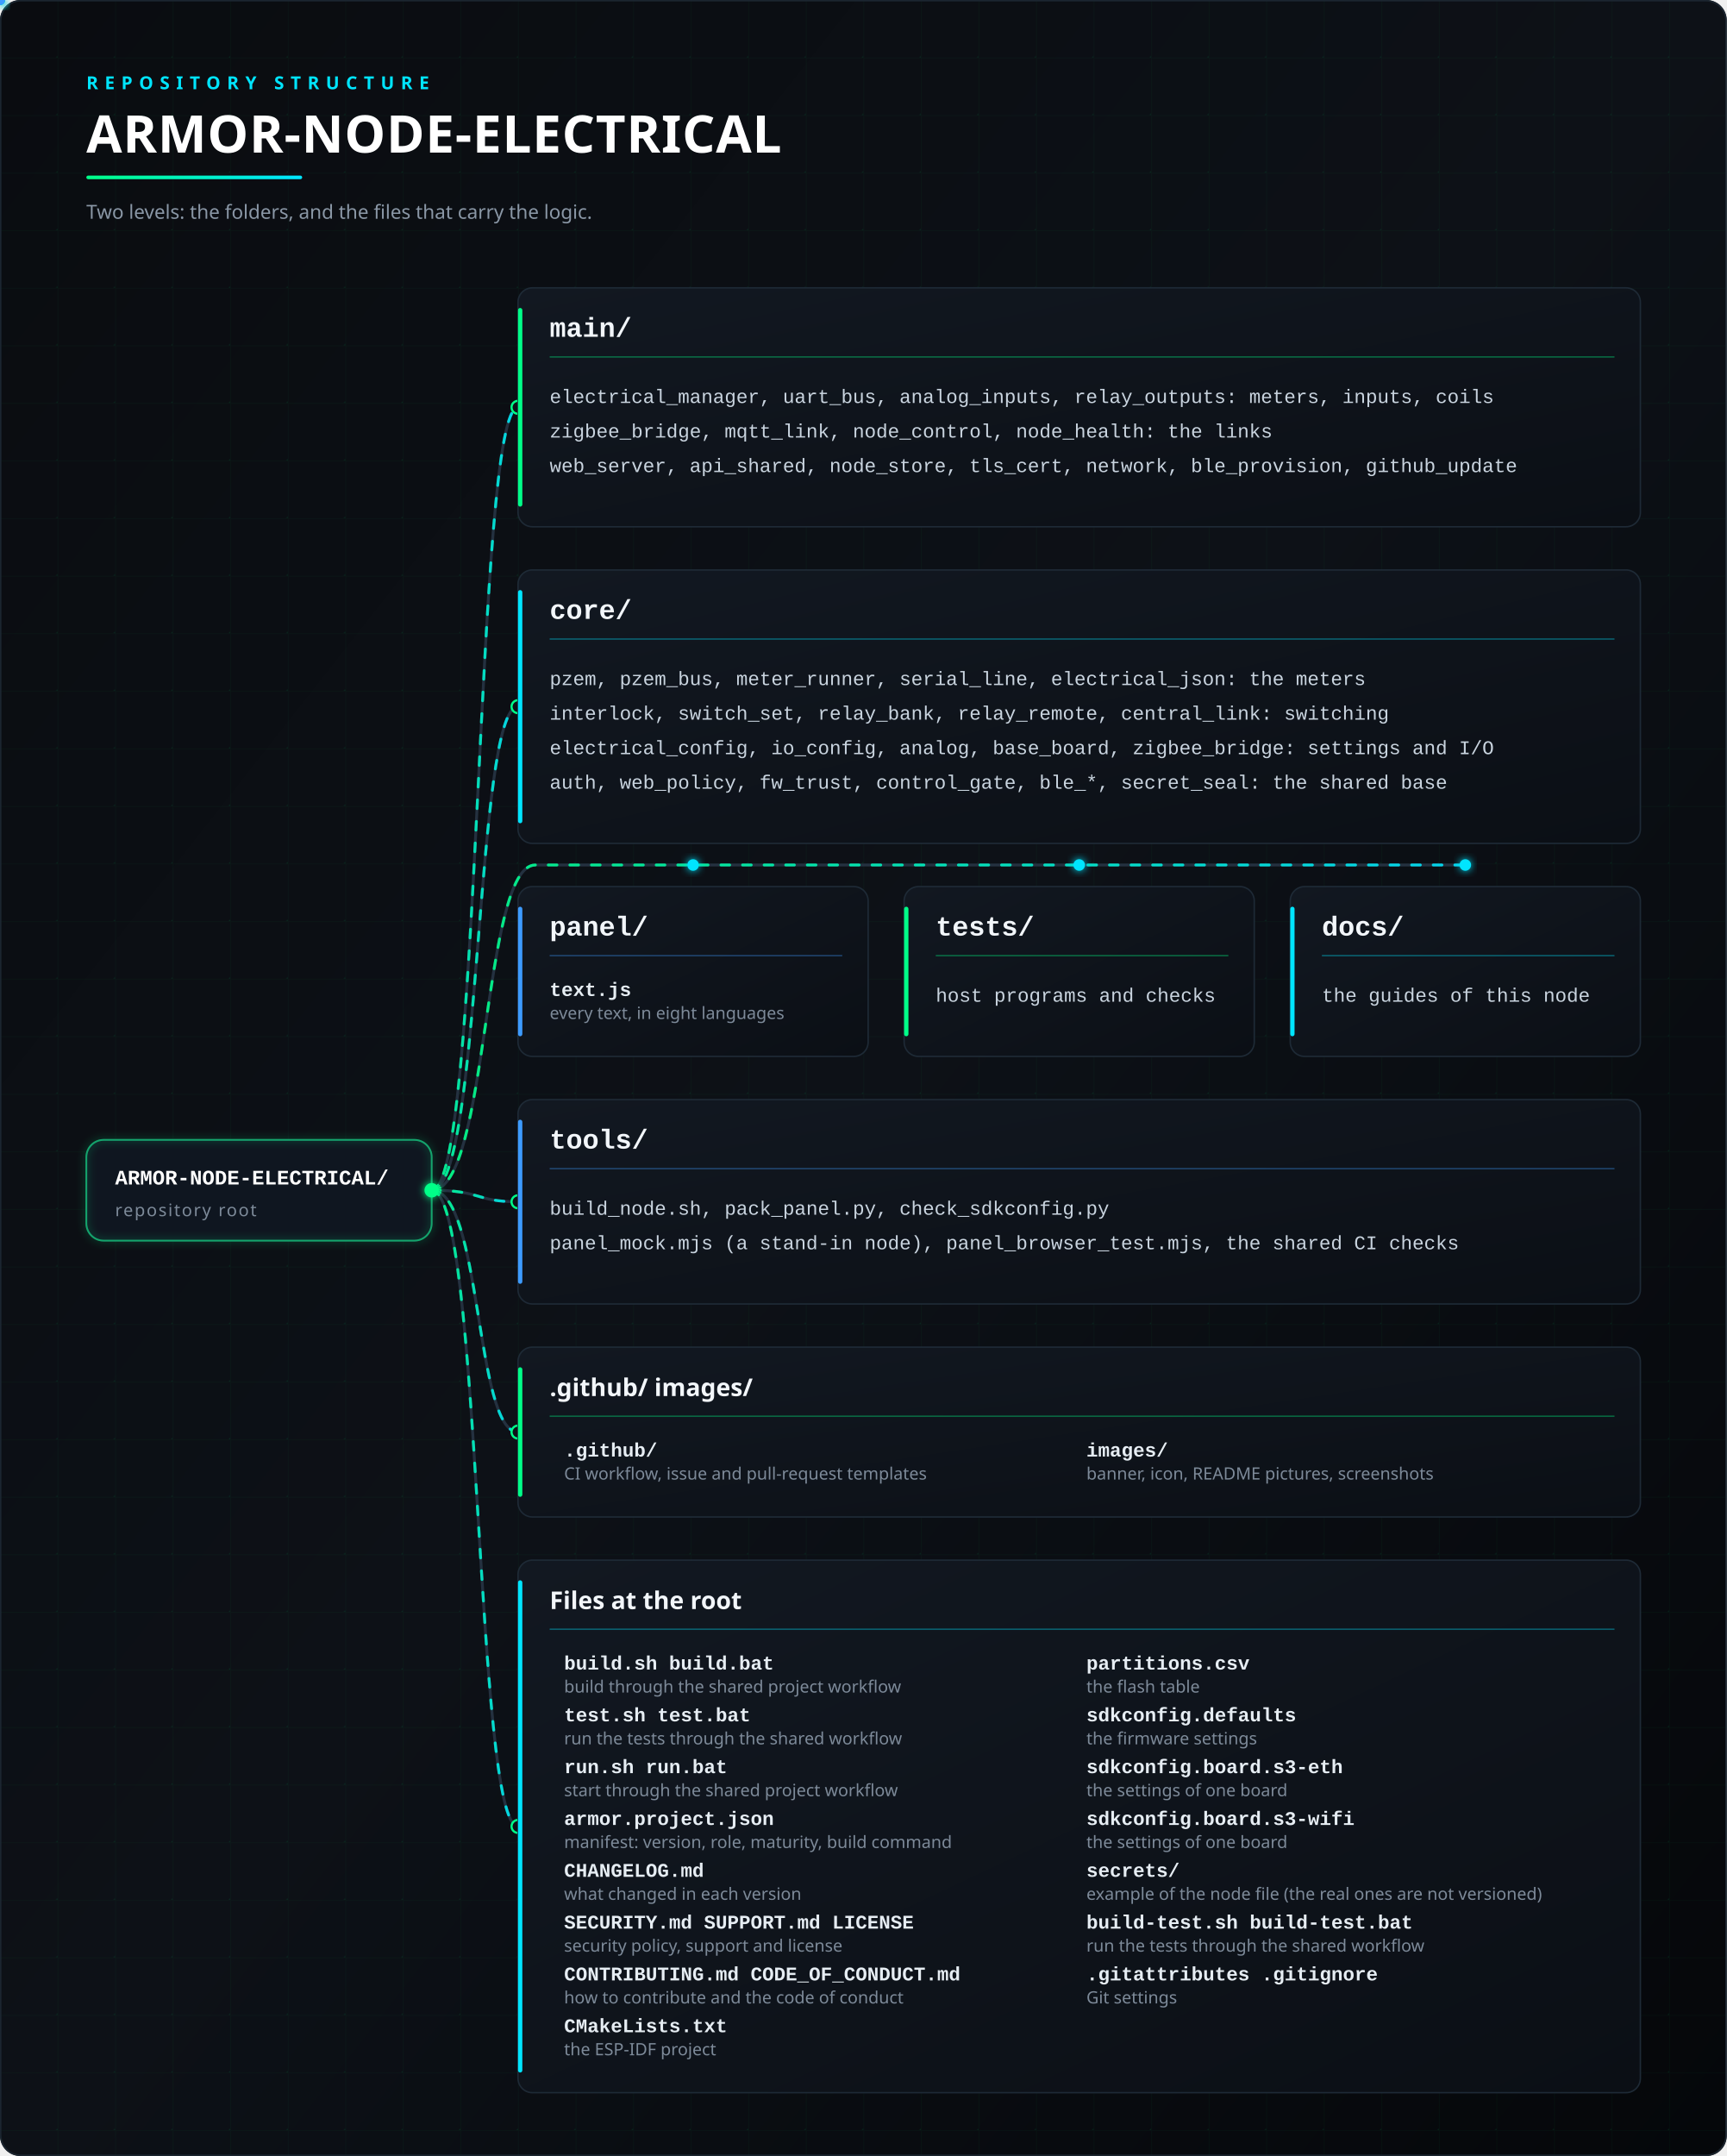
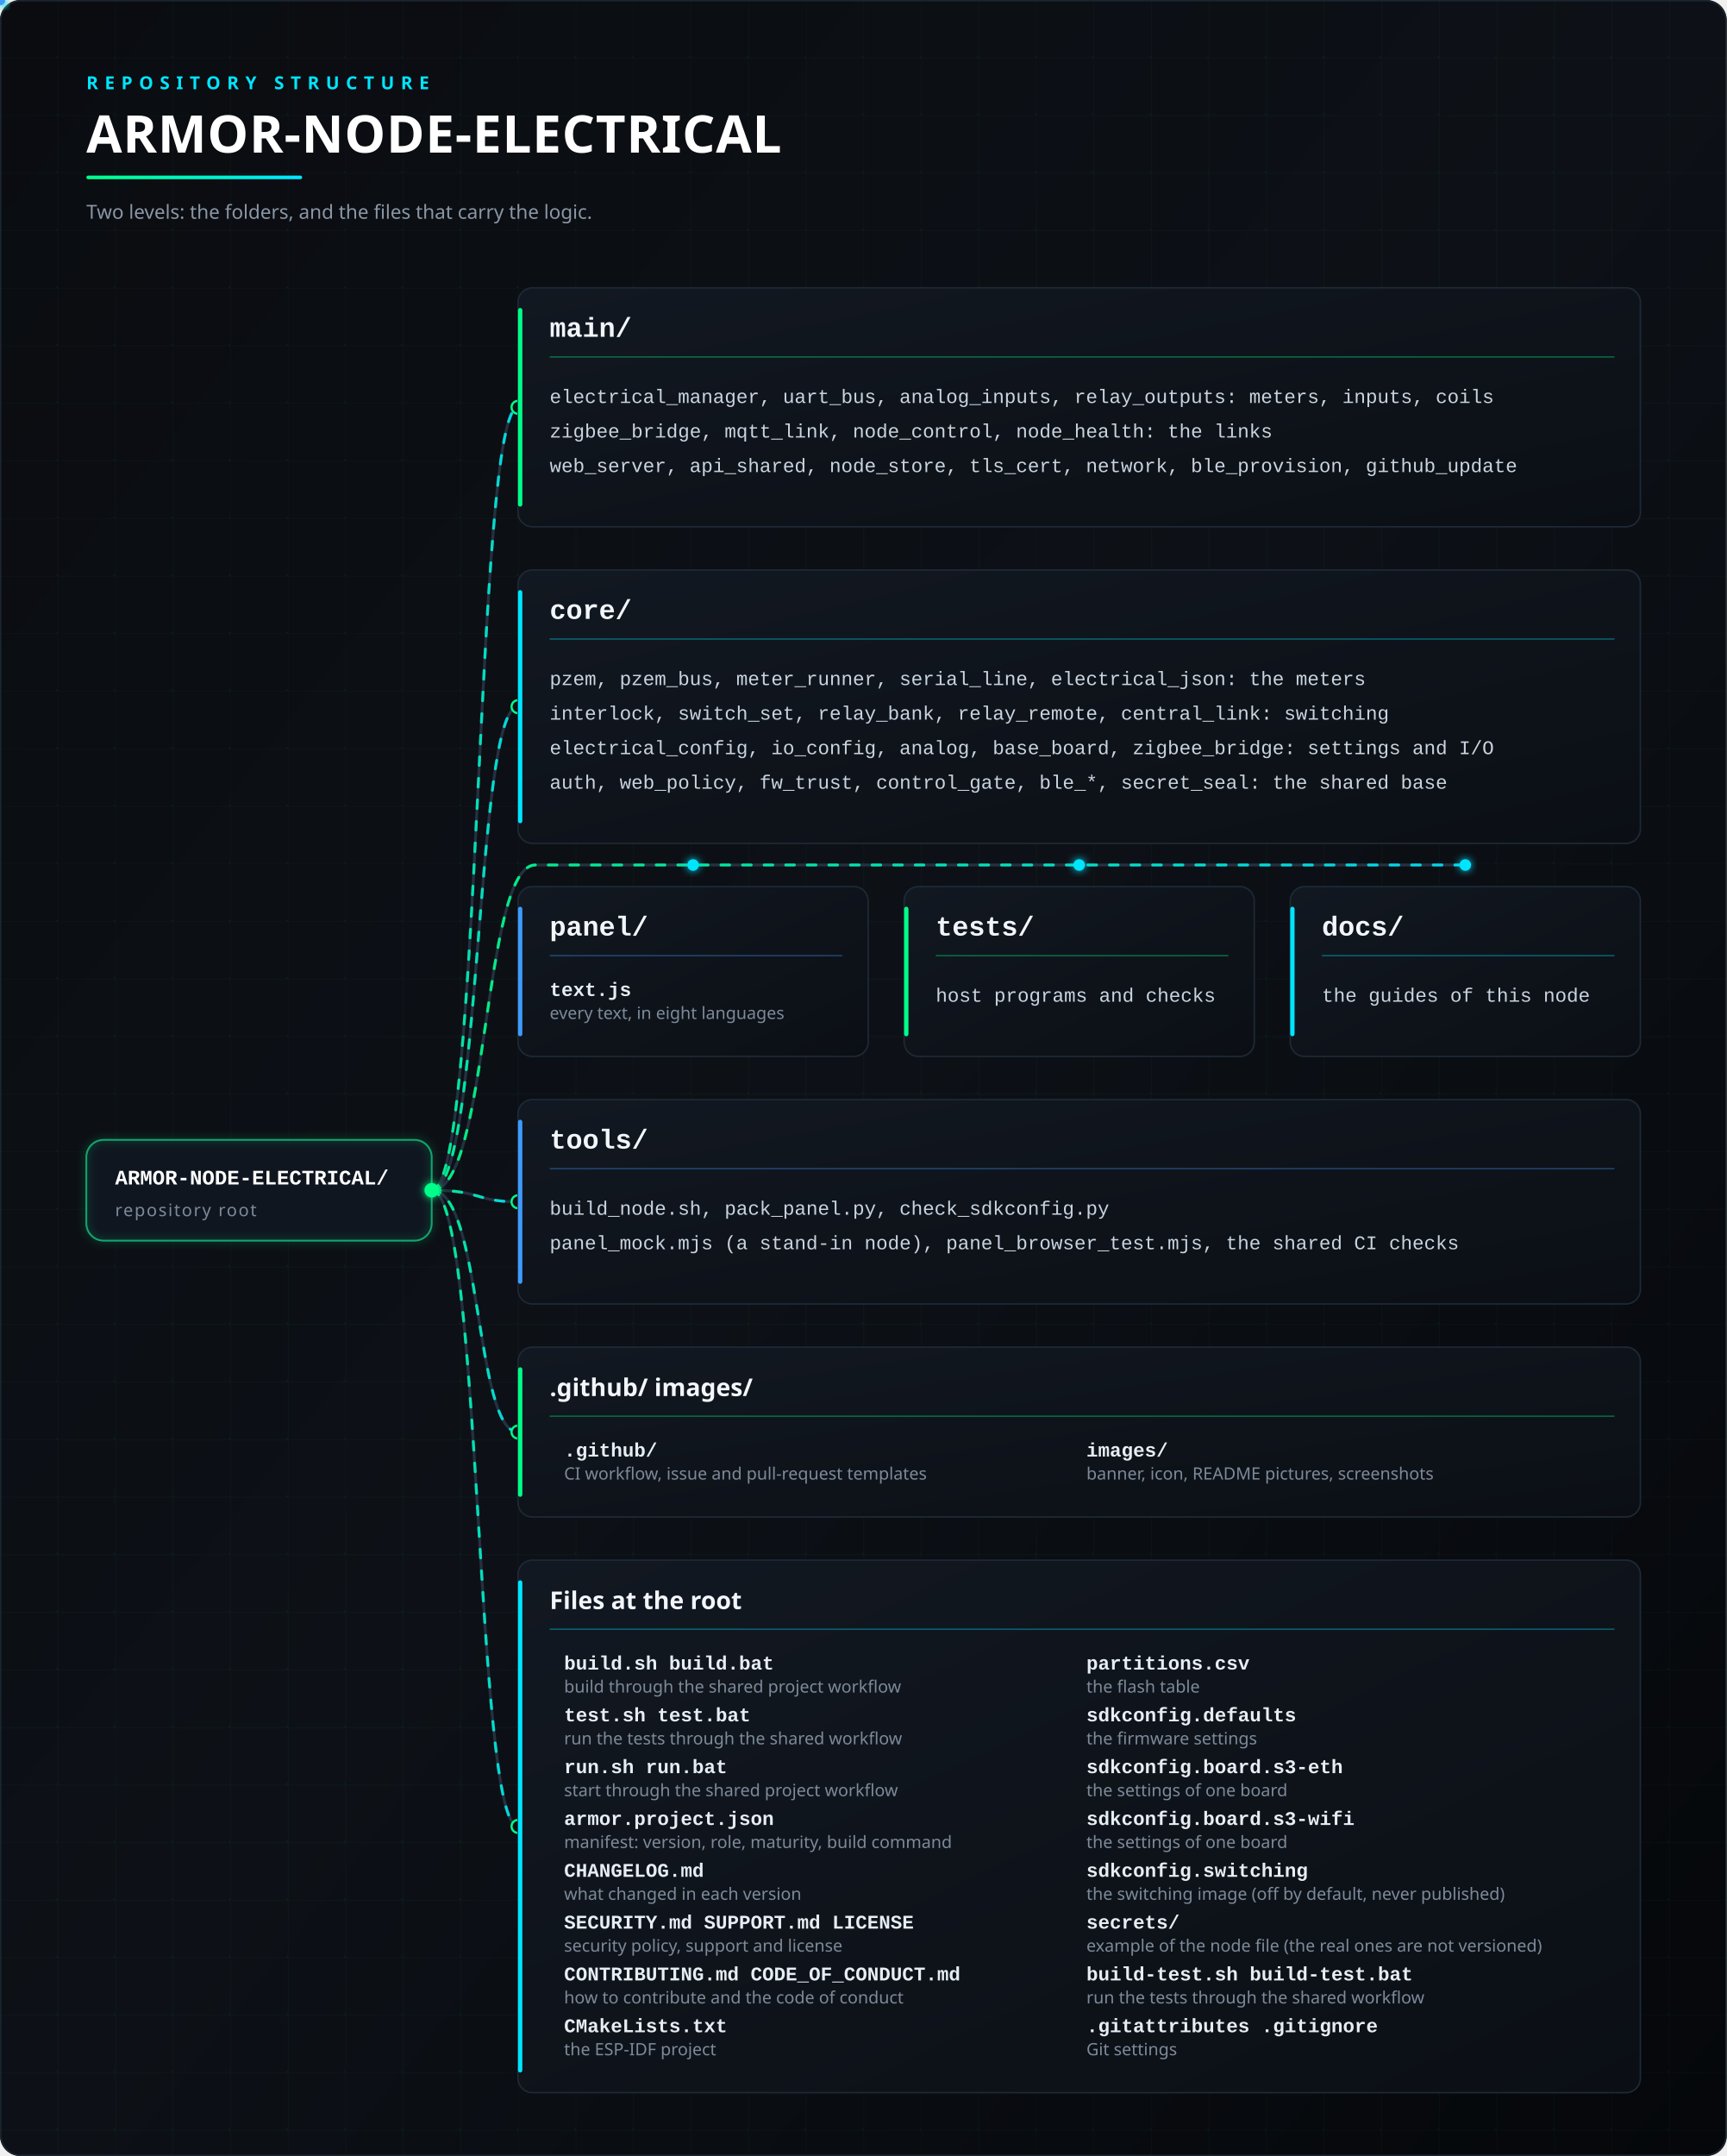
<svg xmlns="http://www.w3.org/2000/svg" viewBox="0 0 1200 1498" width="100%" role="img" aria-labelledby="t d">
  <defs>
    <linearGradient id="bg" x1="0" y1="0" x2="1" y2="1">
      <stop offset="0" stop-color="#0A0C10" />
      <stop offset="0.5" stop-color="#0D1117" />
      <stop offset="1" stop-color="#05070A" />
    </linearGradient>
    <linearGradient id="card" x1="0" y1="0" x2="1" y2="1">
      <stop offset="0" stop-color="#121821" />
      <stop offset="1" stop-color="#0B0F15" />
    </linearGradient>
    <linearGradient id="line" x1="0" y1="0" x2="1" y2="0">
      <stop offset="0" stop-color="#00FF88" />
      <stop offset="1" stop-color="#00E5FF" />
    </linearGradient>
    <filter id="glow" x="-50%" y="-50%" width="200%" height="200%">
      <feGaussianBlur stdDeviation="3" result="b" />
      <feMerge>
        <feMergeNode in="b" />
        <feMergeNode in="SourceGraphic" />
      </feMerge>
    </filter>
    <pattern id="grid" width="40" height="40" patternUnits="userSpaceOnUse">
      <path d="M40 0H0V40" fill="none" stroke="#00FF88" stroke-opacity="0.035" />
      <circle cx="40" cy="40" r="1" fill="#00FF88" fill-opacity="0.09" />
    </pattern>
  </defs>
  <rect width="1200" height="1498" rx="14" fill="url(#bg)" />
  <rect width="1200" height="1498" rx="14" fill="url(#grid)" />
  <rect x="0.5" y="0.5" width="1199" height="1497" rx="14" fill="none" stroke="#1B2530" />
  <text x="60" y="62" font-family="'Segoe UI','Noto Sans','Noto Sans CJK SC','Microsoft YaHei','Yu Gothic','Helvetica Neue',Helvetica,Arial,sans-serif" font-size="12.5" font-weight="600" fill="#00E5FF" text-anchor="start" letter-spacing="4.5">REPOSITORY STRUCTURE</text>
  <text x="60" y="106" font-family="'Segoe UI','Noto Sans','Noto Sans CJK SC','Microsoft YaHei','Yu Gothic','Helvetica Neue',Helvetica,Arial,sans-serif" font-size="36" font-weight="700" fill="#FFFFFF" text-anchor="start" letter-spacing="0.5">ARMOR-NODE-ELECTRICAL</text>
  <rect x="60" y="122" width="150" height="2.5" rx="1.25" fill="url(#line)">
    <animate attributeName="width" values="40;150;150" keyTimes="0;0.4;1" dur="3s" repeatCount="indefinite" />
  </rect>
  <text x="60" y="152" font-family="'Segoe UI','Noto Sans','Noto Sans CJK SC','Microsoft YaHei','Yu Gothic','Helvetica Neue',Helvetica,Arial,sans-serif" font-size="13.5" font-weight="400" fill="#8A97A6" text-anchor="start">Two levels: the folders, and the files that carry the logic.</text>
  <path id="c0" d="M300,827 C335,827 330,283 360,283" fill="none" stroke="#243140" stroke-width="2" />
  <path d="M300,827 C335,827 330,283 360,283" fill="none" stroke="url(#line)" stroke-width="2" stroke-linecap="round" stroke-dasharray="6 9" opacity="0.9">
    <animate attributeName="stroke-dashoffset" from="0" to="-30" dur="1.6s" repeatCount="indefinite" />
  </path>
  <circle cx="360" cy="283" r="4.5" fill="#0D1117" stroke="#00FF88" stroke-width="1.5" />
  <path id="c1" d="M300,827 C335,827 330,491 360,491" fill="none" stroke="#243140" stroke-width="2" />
  <path d="M300,827 C335,827 330,491 360,491" fill="none" stroke="url(#line)" stroke-width="2" stroke-linecap="round" stroke-dasharray="6 9" opacity="0.9">
    <animate attributeName="stroke-dashoffset" from="0" to="-30" dur="1.6s" repeatCount="indefinite" />
  </path>
  <circle cx="360" cy="491" r="4.5" fill="#0D1117" stroke="#00FF88" stroke-width="1.5" />
  <path id="c2" d="M300,827 C340,827 335,601 372,601 H1018.33" fill="none" stroke="#243140" stroke-width="2" />
  <path d="M300,827 C340,827 335,601 372,601 H1018.33" fill="none" stroke="url(#line)" stroke-width="2" stroke-linecap="round" stroke-dasharray="6 9" opacity="0.9">
    <animate attributeName="stroke-dashoffset" from="0" to="-30" dur="1.6s" repeatCount="indefinite" />
  </path>
  <path d="M481.667,601 V616" stroke="url(#line)" stroke-width="2" fill="none" />
  <circle cx="481.667" cy="601" r="4" fill="#00E5FF" filter="url(#glow)" />
  <path d="M750,601 V616" stroke="url(#line)" stroke-width="2" fill="none" />
  <circle cx="750" cy="601" r="4" fill="#00E5FF" filter="url(#glow)" />
  <path d="M1018.33,601 V616" stroke="url(#line)" stroke-width="2" fill="none" />
  <circle cx="1018.33" cy="601" r="4" fill="#00E5FF" filter="url(#glow)" />
  <path id="c3" d="M300,827 C335,827 330,835 360,835" fill="none" stroke="#243140" stroke-width="2" />
  <path d="M300,827 C335,827 330,835 360,835" fill="none" stroke="url(#line)" stroke-width="2" stroke-linecap="round" stroke-dasharray="6 9" opacity="0.9">
    <animate attributeName="stroke-dashoffset" from="0" to="-30" dur="1.6s" repeatCount="indefinite" />
  </path>
  <circle cx="360" cy="835" r="4.5" fill="#0D1117" stroke="#00FF88" stroke-width="1.5" />
  <path id="c4" d="M300,827 C335,827 330,995 360,995" fill="none" stroke="#243140" stroke-width="2" />
  <path d="M300,827 C335,827 330,995 360,995" fill="none" stroke="url(#line)" stroke-width="2" stroke-linecap="round" stroke-dasharray="6 9" opacity="0.9">
    <animate attributeName="stroke-dashoffset" from="0" to="-30" dur="1.6s" repeatCount="indefinite" />
  </path>
  <circle cx="360" cy="995" r="4.5" fill="#0D1117" stroke="#00FF88" stroke-width="1.5" />
  <path id="c5" d="M300,827 C335,827 330,1269 360,1269" fill="none" stroke="#243140" stroke-width="2" />
  <path d="M300,827 C335,827 330,1269 360,1269" fill="none" stroke="url(#line)" stroke-width="2" stroke-linecap="round" stroke-dasharray="6 9" opacity="0.9">
    <animate attributeName="stroke-dashoffset" from="0" to="-30" dur="1.6s" repeatCount="indefinite" />
  </path>
  <circle cx="360" cy="1269" r="4.5" fill="#0D1117" stroke="#00FF88" stroke-width="1.5" />
  <circle r="3.5" fill="#00FF88" filter="url(#glow)">
    <animateMotion dur="3.4s" repeatCount="indefinite">
      <mpath href="#c0" />
    </animateMotion>
  </circle>
  <circle r="3.5" fill="#00E5FF" filter="url(#glow)">
    <animateMotion dur="4.2s" repeatCount="indefinite">
      <mpath href="#c1" />
    </animateMotion>
  </circle>
  <circle r="3.5" fill="#3D9BFF" filter="url(#glow)">
    <animateMotion dur="5.0s" repeatCount="indefinite">
      <mpath href="#c2" />
    </animateMotion>
  </circle>
  <circle r="3.5" fill="#00FF88" filter="url(#glow)">
    <animateMotion dur="5.8s" repeatCount="indefinite">
      <mpath href="#c3" />
    </animateMotion>
  </circle>
  <circle r="3.5" fill="#00E5FF" filter="url(#glow)">
    <animateMotion dur="6.6s" repeatCount="indefinite">
      <mpath href="#c4" />
    </animateMotion>
  </circle>
  <circle r="3.5" fill="#3D9BFF" filter="url(#glow)">
    <animateMotion dur="7.4s" repeatCount="indefinite">
      <mpath href="#c5" />
    </animateMotion>
  </circle>
  <rect x="60" y="792" width="240" height="70" rx="12" fill="#0F1620" stroke="#2A3A4C" stroke-width="1.2" />
  <rect x="60" y="792" width="240" height="70" rx="12" fill="none" stroke="#00FF88" stroke-opacity="0.5" stroke-width="1.2" filter="url(#glow)">
    <animate attributeName="stroke-opacity" values="0.15;0.6;0.15" dur="3.6s" repeatCount="indefinite" />
  </rect>
  <text x="80" y="823" font-family="'JetBrains Mono','Cascadia Code','SFMono-Regular',Consolas,'Liberation Mono',monospace" font-size="14.4" font-weight="700" fill="#FFFFFF" text-anchor="start">ARMOR-NODE-ELECTRICAL/</text>
  <text x="80" y="845" font-family="'Segoe UI','Noto Sans','Noto Sans CJK SC','Microsoft YaHei','Yu Gothic','Helvetica Neue',Helvetica,Arial,sans-serif" font-size="12" font-weight="400" fill="#7D8A99" text-anchor="start" letter-spacing="1">repository root</text>
  <circle cx="300" cy="827" r="5" fill="#00FF88" filter="url(#glow)" />
  <rect x="360" y="200" width="780" height="166" rx="10" fill="url(#card)" stroke="#1E2A36" stroke-width="1" />
  <rect x="360" y="214" width="3" height="138" rx="1.5" fill="#00FF88">
    <animate attributeName="opacity" values="0.55;1;0.55" dur="4s" begin="0s" repeatCount="indefinite" />
  </rect>
  <text x="382" y="234" font-family="'JetBrains Mono','Cascadia Code','SFMono-Regular',Consolas,'Liberation Mono',monospace" font-size="19" font-weight="700" fill="#F2F6FA" text-anchor="start">main/</text>
  <line x1="382" y1="248" x2="1122" y2="248" stroke="#00FF88" stroke-opacity="0.35" stroke-width="1" />
  <text x="382" y="280" font-family="'JetBrains Mono','Cascadia Code','SFMono-Regular',Consolas,'Liberation Mono',monospace" font-size="13.5" font-weight="400" fill="#C9D4DF" text-anchor="start">electrical_manager, uart_bus, analog_inputs, relay_outputs: meters, inputs, coils</text>
  <text x="382" y="304" font-family="'JetBrains Mono','Cascadia Code','SFMono-Regular',Consolas,'Liberation Mono',monospace" font-size="13.5" font-weight="400" fill="#C9D4DF" text-anchor="start">zigbee_bridge, mqtt_link, node_control, node_health: the links</text>
  <text x="382" y="328" font-family="'JetBrains Mono','Cascadia Code','SFMono-Regular',Consolas,'Liberation Mono',monospace" font-size="13.5" font-weight="400" fill="#C9D4DF" text-anchor="start">web_server, api_shared, node_store, tls_cert, network, ble_provision, github_update</text>
  <rect x="360" y="396" width="780" height="190" rx="10" fill="url(#card)" stroke="#1E2A36" stroke-width="1" />
  <rect x="360" y="410" width="3" height="162" rx="1.5" fill="#00E5FF">
    <animate attributeName="opacity" values="0.55;1;0.55" dur="4s" begin="0.6s" repeatCount="indefinite" />
  </rect>
  <text x="382" y="430" font-family="'JetBrains Mono','Cascadia Code','SFMono-Regular',Consolas,'Liberation Mono',monospace" font-size="19" font-weight="700" fill="#F2F6FA" text-anchor="start">core/</text>
  <line x1="382" y1="444" x2="1122" y2="444" stroke="#00E5FF" stroke-opacity="0.35" stroke-width="1" />
  <text x="382" y="476" font-family="'JetBrains Mono','Cascadia Code','SFMono-Regular',Consolas,'Liberation Mono',monospace" font-size="13.5" font-weight="400" fill="#C9D4DF" text-anchor="start">pzem, pzem_bus, meter_runner, serial_line, electrical_json: the meters</text>
  <text x="382" y="500" font-family="'JetBrains Mono','Cascadia Code','SFMono-Regular',Consolas,'Liberation Mono',monospace" font-size="13.5" font-weight="400" fill="#C9D4DF" text-anchor="start">interlock, switch_set, relay_bank, relay_remote, central_link: switching</text>
  <text x="382" y="524" font-family="'JetBrains Mono','Cascadia Code','SFMono-Regular',Consolas,'Liberation Mono',monospace" font-size="13.5" font-weight="400" fill="#C9D4DF" text-anchor="start">electrical_config, io_config, analog, base_board, zigbee_bridge: settings and I/O</text>
  <text x="382" y="548" font-family="'JetBrains Mono','Cascadia Code','SFMono-Regular',Consolas,'Liberation Mono',monospace" font-size="13.5" font-weight="400" fill="#C9D4DF" text-anchor="start">auth, web_policy, fw_trust, control_gate, ble_*, secret_seal: the shared base</text>
  <rect x="360" y="616" width="243.333" height="118" rx="10" fill="url(#card)" stroke="#1E2A36" stroke-width="1" />
  <rect x="360" y="630" width="3" height="90" rx="1.5" fill="#3D9BFF">
    <animate attributeName="opacity" values="0.55;1;0.55" dur="4s" begin="1.2s" repeatCount="indefinite" />
  </rect>
  <text x="382" y="650" font-family="'JetBrains Mono','Cascadia Code','SFMono-Regular',Consolas,'Liberation Mono',monospace" font-size="19" font-weight="700" fill="#F2F6FA" text-anchor="start">panel/</text>
  <line x1="382" y1="664" x2="585.333" y2="664" stroke="#3D9BFF" stroke-opacity="0.35" stroke-width="1" />
  <text x="382" y="692" font-family="'JetBrains Mono','Cascadia Code','SFMono-Regular',Consolas,'Liberation Mono',monospace" font-size="13.5" font-weight="600" fill="#E6EDF3" text-anchor="start">text.js</text>
  <text x="382" y="708" font-family="'Segoe UI','Noto Sans','Noto Sans CJK SC','Microsoft YaHei','Yu Gothic','Helvetica Neue',Helvetica,Arial,sans-serif" font-size="11.8" font-weight="400" fill="#7D8A99" text-anchor="start">every text, in eight languages</text>
  <rect x="628.333" y="616" width="243.333" height="118" rx="10" fill="url(#card)" stroke="#1E2A36" stroke-width="1" />
  <rect x="628.333" y="630" width="3" height="90" rx="1.5" fill="#00FF88">
    <animate attributeName="opacity" values="0.55;1;0.55" dur="4s" begin="1.8s" repeatCount="indefinite" />
  </rect>
  <text x="650.333" y="650" font-family="'JetBrains Mono','Cascadia Code','SFMono-Regular',Consolas,'Liberation Mono',monospace" font-size="19" font-weight="700" fill="#F2F6FA" text-anchor="start">tests/</text>
  <line x1="650.333" y1="664" x2="853.667" y2="664" stroke="#00FF88" stroke-opacity="0.35" stroke-width="1" />
  <text x="650.333" y="696" font-family="'JetBrains Mono','Cascadia Code','SFMono-Regular',Consolas,'Liberation Mono',monospace" font-size="13.5" font-weight="400" fill="#C9D4DF" text-anchor="start">host programs and checks</text>
  <rect x="896.667" y="616" width="243.333" height="118" rx="10" fill="url(#card)" stroke="#1E2A36" stroke-width="1" />
  <rect x="896.667" y="630" width="3" height="90" rx="1.5" fill="#00E5FF">
    <animate attributeName="opacity" values="0.55;1;0.55" dur="4s" begin="2.4s" repeatCount="indefinite" />
  </rect>
  <text x="918.667" y="650" font-family="'JetBrains Mono','Cascadia Code','SFMono-Regular',Consolas,'Liberation Mono',monospace" font-size="19" font-weight="700" fill="#F2F6FA" text-anchor="start">docs/</text>
  <line x1="918.667" y1="664" x2="1122" y2="664" stroke="#00E5FF" stroke-opacity="0.35" stroke-width="1" />
  <text x="918.667" y="696" font-family="'JetBrains Mono','Cascadia Code','SFMono-Regular',Consolas,'Liberation Mono',monospace" font-size="13.5" font-weight="400" fill="#C9D4DF" text-anchor="start">the guides of this node</text>
  <rect x="360" y="764" width="780" height="142" rx="10" fill="url(#card)" stroke="#1E2A36" stroke-width="1" />
  <rect x="360" y="778" width="3" height="114" rx="1.5" fill="#3D9BFF">
    <animate attributeName="opacity" values="0.55;1;0.55" dur="4s" begin="3s" repeatCount="indefinite" />
  </rect>
  <text x="382" y="798" font-family="'JetBrains Mono','Cascadia Code','SFMono-Regular',Consolas,'Liberation Mono',monospace" font-size="19" font-weight="700" fill="#F2F6FA" text-anchor="start">tools/</text>
  <line x1="382" y1="812" x2="1122" y2="812" stroke="#3D9BFF" stroke-opacity="0.35" stroke-width="1" />
  <text x="382" y="844" font-family="'JetBrains Mono','Cascadia Code','SFMono-Regular',Consolas,'Liberation Mono',monospace" font-size="13.5" font-weight="400" fill="#C9D4DF" text-anchor="start">build_node.sh, pack_panel.py, check_sdkconfig.py</text>
  <text x="382" y="868" font-family="'JetBrains Mono','Cascadia Code','SFMono-Regular',Consolas,'Liberation Mono',monospace" font-size="13.5" font-weight="400" fill="#C9D4DF" text-anchor="start">panel_mock.mjs (a stand-in node), panel_browser_test.mjs, the shared CI checks</text>
  <rect x="360" y="936" width="780" height="118" rx="10" fill="url(#card)" stroke="#1E2A36" stroke-width="1" />
  <rect x="360" y="950" width="3" height="90" rx="1.5" fill="#00FF88">
    <animate attributeName="opacity" values="0.55;1;0.55" dur="4s" begin="3.6s" repeatCount="indefinite" />
  </rect>
  <text x="382" y="970" font-family="'Segoe UI','Noto Sans','Noto Sans CJK SC','Microsoft YaHei','Yu Gothic','Helvetica Neue',Helvetica,Arial,sans-serif" font-size="17" font-weight="700" fill="#F2F6FA" text-anchor="start">.github/ images/</text>
  <line x1="382" y1="984" x2="1122" y2="984" stroke="#00FF88" stroke-opacity="0.35" stroke-width="1" />
  <text x="392" y="1012" font-family="'JetBrains Mono','Cascadia Code','SFMono-Regular',Consolas,'Liberation Mono',monospace" font-size="13.5" font-weight="600" fill="#E6EDF3" text-anchor="start">.github/</text>
  <text x="392" y="1028" font-family="'Segoe UI','Noto Sans','Noto Sans CJK SC','Microsoft YaHei','Yu Gothic','Helvetica Neue',Helvetica,Arial,sans-serif" font-size="11.8" font-weight="400" fill="#7D8A99" text-anchor="start">CI workflow, issue and pull-request templates</text>
  <text x="755" y="1012" font-family="'JetBrains Mono','Cascadia Code','SFMono-Regular',Consolas,'Liberation Mono',monospace" font-size="13.5" font-weight="600" fill="#E6EDF3" text-anchor="start">images/</text>
  <text x="755" y="1028" font-family="'Segoe UI','Noto Sans','Noto Sans CJK SC','Microsoft YaHei','Yu Gothic','Helvetica Neue',Helvetica,Arial,sans-serif" font-size="11.8" font-weight="400" fill="#7D8A99" text-anchor="start">banner, icon, README pictures, screenshots</text>
  <rect x="360" y="1084" width="780" height="370" rx="10" fill="url(#card)" stroke="#1E2A36" stroke-width="1" />
  <rect x="360" y="1098" width="3" height="342" rx="1.5" fill="#00E5FF">
    <animate attributeName="opacity" values="0.55;1;0.55" dur="4s" begin="4.2s" repeatCount="indefinite" />
  </rect>
  <text x="382" y="1118" font-family="'Segoe UI','Noto Sans','Noto Sans CJK SC','Microsoft YaHei','Yu Gothic','Helvetica Neue',Helvetica,Arial,sans-serif" font-size="17" font-weight="700" fill="#F2F6FA" text-anchor="start">Files at the root</text>
  <line x1="382" y1="1132" x2="1122" y2="1132" stroke="#00E5FF" stroke-opacity="0.35" stroke-width="1" />
  <text x="392" y="1160" font-family="'JetBrains Mono','Cascadia Code','SFMono-Regular',Consolas,'Liberation Mono',monospace" font-size="13.5" font-weight="600" fill="#E6EDF3" text-anchor="start">build.sh  build.bat</text>
  <text x="392" y="1176" font-family="'Segoe UI','Noto Sans','Noto Sans CJK SC','Microsoft YaHei','Yu Gothic','Helvetica Neue',Helvetica,Arial,sans-serif" font-size="11.8" font-weight="400" fill="#7D8A99" text-anchor="start">build through the shared project workflow</text>
  <text x="392" y="1196" font-family="'JetBrains Mono','Cascadia Code','SFMono-Regular',Consolas,'Liberation Mono',monospace" font-size="13.5" font-weight="600" fill="#E6EDF3" text-anchor="start">test.sh  test.bat</text>
  <text x="392" y="1212" font-family="'Segoe UI','Noto Sans','Noto Sans CJK SC','Microsoft YaHei','Yu Gothic','Helvetica Neue',Helvetica,Arial,sans-serif" font-size="11.8" font-weight="400" fill="#7D8A99" text-anchor="start">run the tests through the shared workflow</text>
  <text x="392" y="1232" font-family="'JetBrains Mono','Cascadia Code','SFMono-Regular',Consolas,'Liberation Mono',monospace" font-size="13.5" font-weight="600" fill="#E6EDF3" text-anchor="start">run.sh  run.bat</text>
  <text x="392" y="1248" font-family="'Segoe UI','Noto Sans','Noto Sans CJK SC','Microsoft YaHei','Yu Gothic','Helvetica Neue',Helvetica,Arial,sans-serif" font-size="11.8" font-weight="400" fill="#7D8A99" text-anchor="start">start through the shared project workflow</text>
  <text x="392" y="1268" font-family="'JetBrains Mono','Cascadia Code','SFMono-Regular',Consolas,'Liberation Mono',monospace" font-size="13.5" font-weight="600" fill="#E6EDF3" text-anchor="start">armor.project.json</text>
  <text x="392" y="1284" font-family="'Segoe UI','Noto Sans','Noto Sans CJK SC','Microsoft YaHei','Yu Gothic','Helvetica Neue',Helvetica,Arial,sans-serif" font-size="11.8" font-weight="400" fill="#7D8A99" text-anchor="start">manifest: version, role, maturity, build command</text>
  <text x="392" y="1304" font-family="'JetBrains Mono','Cascadia Code','SFMono-Regular',Consolas,'Liberation Mono',monospace" font-size="13.5" font-weight="600" fill="#E6EDF3" text-anchor="start">CHANGELOG.md</text>
  <text x="392" y="1320" font-family="'Segoe UI','Noto Sans','Noto Sans CJK SC','Microsoft YaHei','Yu Gothic','Helvetica Neue',Helvetica,Arial,sans-serif" font-size="11.8" font-weight="400" fill="#7D8A99" text-anchor="start">what changed in each version</text>
  <text x="392" y="1340" font-family="'JetBrains Mono','Cascadia Code','SFMono-Regular',Consolas,'Liberation Mono',monospace" font-size="13.5" font-weight="600" fill="#E6EDF3" text-anchor="start">SECURITY.md  SUPPORT.md  LICENSE</text>
  <text x="392" y="1356" font-family="'Segoe UI','Noto Sans','Noto Sans CJK SC','Microsoft YaHei','Yu Gothic','Helvetica Neue',Helvetica,Arial,sans-serif" font-size="11.8" font-weight="400" fill="#7D8A99" text-anchor="start">security policy, support and license</text>
  <text x="392" y="1376" font-family="'JetBrains Mono','Cascadia Code','SFMono-Regular',Consolas,'Liberation Mono',monospace" font-size="13.5" font-weight="600" fill="#E6EDF3" text-anchor="start">CONTRIBUTING.md  CODE_OF_CONDUCT.md</text>
  <text x="392" y="1392" font-family="'Segoe UI','Noto Sans','Noto Sans CJK SC','Microsoft YaHei','Yu Gothic','Helvetica Neue',Helvetica,Arial,sans-serif" font-size="11.8" font-weight="400" fill="#7D8A99" text-anchor="start">how to contribute and the code of conduct</text>
  <text x="392" y="1412" font-family="'JetBrains Mono','Cascadia Code','SFMono-Regular',Consolas,'Liberation Mono',monospace" font-size="13.5" font-weight="600" fill="#E6EDF3" text-anchor="start">CMakeLists.txt</text>
  <text x="392" y="1428" font-family="'Segoe UI','Noto Sans','Noto Sans CJK SC','Microsoft YaHei','Yu Gothic','Helvetica Neue',Helvetica,Arial,sans-serif" font-size="11.8" font-weight="400" fill="#7D8A99" text-anchor="start">the ESP-IDF project</text>
  <text x="755" y="1160" font-family="'JetBrains Mono','Cascadia Code','SFMono-Regular',Consolas,'Liberation Mono',monospace" font-size="13.5" font-weight="600" fill="#E6EDF3" text-anchor="start">partitions.csv</text>
  <text x="755" y="1176" font-family="'Segoe UI','Noto Sans','Noto Sans CJK SC','Microsoft YaHei','Yu Gothic','Helvetica Neue',Helvetica,Arial,sans-serif" font-size="11.8" font-weight="400" fill="#7D8A99" text-anchor="start">the flash table</text>
  <text x="755" y="1196" font-family="'JetBrains Mono','Cascadia Code','SFMono-Regular',Consolas,'Liberation Mono',monospace" font-size="13.5" font-weight="600" fill="#E6EDF3" text-anchor="start">sdkconfig.defaults</text>
  <text x="755" y="1212" font-family="'Segoe UI','Noto Sans','Noto Sans CJK SC','Microsoft YaHei','Yu Gothic','Helvetica Neue',Helvetica,Arial,sans-serif" font-size="11.8" font-weight="400" fill="#7D8A99" text-anchor="start">the firmware settings</text>
  <text x="755" y="1232" font-family="'JetBrains Mono','Cascadia Code','SFMono-Regular',Consolas,'Liberation Mono',monospace" font-size="13.5" font-weight="600" fill="#E6EDF3" text-anchor="start">sdkconfig.board.s3-eth</text>
  <text x="755" y="1248" font-family="'Segoe UI','Noto Sans','Noto Sans CJK SC','Microsoft YaHei','Yu Gothic','Helvetica Neue',Helvetica,Arial,sans-serif" font-size="11.8" font-weight="400" fill="#7D8A99" text-anchor="start">the settings of one board</text>
  <text x="755" y="1268" font-family="'JetBrains Mono','Cascadia Code','SFMono-Regular',Consolas,'Liberation Mono',monospace" font-size="13.5" font-weight="600" fill="#E6EDF3" text-anchor="start">sdkconfig.board.s3-wifi</text>
  <text x="755" y="1284" font-family="'Segoe UI','Noto Sans','Noto Sans CJK SC','Microsoft YaHei','Yu Gothic','Helvetica Neue',Helvetica,Arial,sans-serif" font-size="11.8" font-weight="400" fill="#7D8A99" text-anchor="start">the settings of one board</text>
-   <text x="755" y="1304" font-family="'JetBrains Mono','Cascadia Code','SFMono-Regular',Consolas,'Liberation Mono',monospace" font-size="13.5" font-weight="600" fill="#E6EDF3" text-anchor="start">secrets/</text>
-   <text x="755" y="1320" font-family="'Segoe UI','Noto Sans','Noto Sans CJK SC','Microsoft YaHei','Yu Gothic','Helvetica Neue',Helvetica,Arial,sans-serif" font-size="11.8" font-weight="400" fill="#7D8A99" text-anchor="start">example of the node file (the real ones are not versioned)</text>
-   <text x="755" y="1340" font-family="'JetBrains Mono','Cascadia Code','SFMono-Regular',Consolas,'Liberation Mono',monospace" font-size="13.5" font-weight="600" fill="#E6EDF3" text-anchor="start">build-test.sh  build-test.bat</text>
-   <text x="755" y="1356" font-family="'Segoe UI','Noto Sans','Noto Sans CJK SC','Microsoft YaHei','Yu Gothic','Helvetica Neue',Helvetica,Arial,sans-serif" font-size="11.8" font-weight="400" fill="#7D8A99" text-anchor="start">run the tests through the shared workflow</text>
-   <text x="755" y="1376" font-family="'JetBrains Mono','Cascadia Code','SFMono-Regular',Consolas,'Liberation Mono',monospace" font-size="13.5" font-weight="600" fill="#E6EDF3" text-anchor="start">.gitattributes  .gitignore</text>
-   <text x="755" y="1392" font-family="'Segoe UI','Noto Sans','Noto Sans CJK SC','Microsoft YaHei','Yu Gothic','Helvetica Neue',Helvetica,Arial,sans-serif" font-size="11.8" font-weight="400" fill="#7D8A99" text-anchor="start">Git settings</text>
+   <text x="755" y="1304" font-family="'JetBrains Mono','Cascadia Code','SFMono-Regular',Consolas,'Liberation Mono',monospace" font-size="13.5" font-weight="600" fill="#E6EDF3" text-anchor="start">sdkconfig.switching</text>
+   <text x="755" y="1320" font-family="'Segoe UI','Noto Sans','Noto Sans CJK SC','Microsoft YaHei','Yu Gothic','Helvetica Neue',Helvetica,Arial,sans-serif" font-size="11.8" font-weight="400" fill="#7D8A99" text-anchor="start">the switching image (off by default, never published)</text>
+   <text x="755" y="1340" font-family="'JetBrains Mono','Cascadia Code','SFMono-Regular',Consolas,'Liberation Mono',monospace" font-size="13.5" font-weight="600" fill="#E6EDF3" text-anchor="start">secrets/</text>
+   <text x="755" y="1356" font-family="'Segoe UI','Noto Sans','Noto Sans CJK SC','Microsoft YaHei','Yu Gothic','Helvetica Neue',Helvetica,Arial,sans-serif" font-size="11.8" font-weight="400" fill="#7D8A99" text-anchor="start">example of the node file (the real ones are not versioned)</text>
+   <text x="755" y="1376" font-family="'JetBrains Mono','Cascadia Code','SFMono-Regular',Consolas,'Liberation Mono',monospace" font-size="13.5" font-weight="600" fill="#E6EDF3" text-anchor="start">build-test.sh  build-test.bat</text>
+   <text x="755" y="1392" font-family="'Segoe UI','Noto Sans','Noto Sans CJK SC','Microsoft YaHei','Yu Gothic','Helvetica Neue',Helvetica,Arial,sans-serif" font-size="11.8" font-weight="400" fill="#7D8A99" text-anchor="start">run the tests through the shared workflow</text>
+   <text x="755" y="1412" font-family="'JetBrains Mono','Cascadia Code','SFMono-Regular',Consolas,'Liberation Mono',monospace" font-size="13.5" font-weight="600" fill="#E6EDF3" text-anchor="start">.gitattributes  .gitignore</text>
+   <text x="755" y="1428" font-family="'Segoe UI','Noto Sans','Noto Sans CJK SC','Microsoft YaHei','Yu Gothic','Helvetica Neue',Helvetica,Arial,sans-serif" font-size="11.8" font-weight="400" fill="#7D8A99" text-anchor="start">Git settings</text>
</svg>
